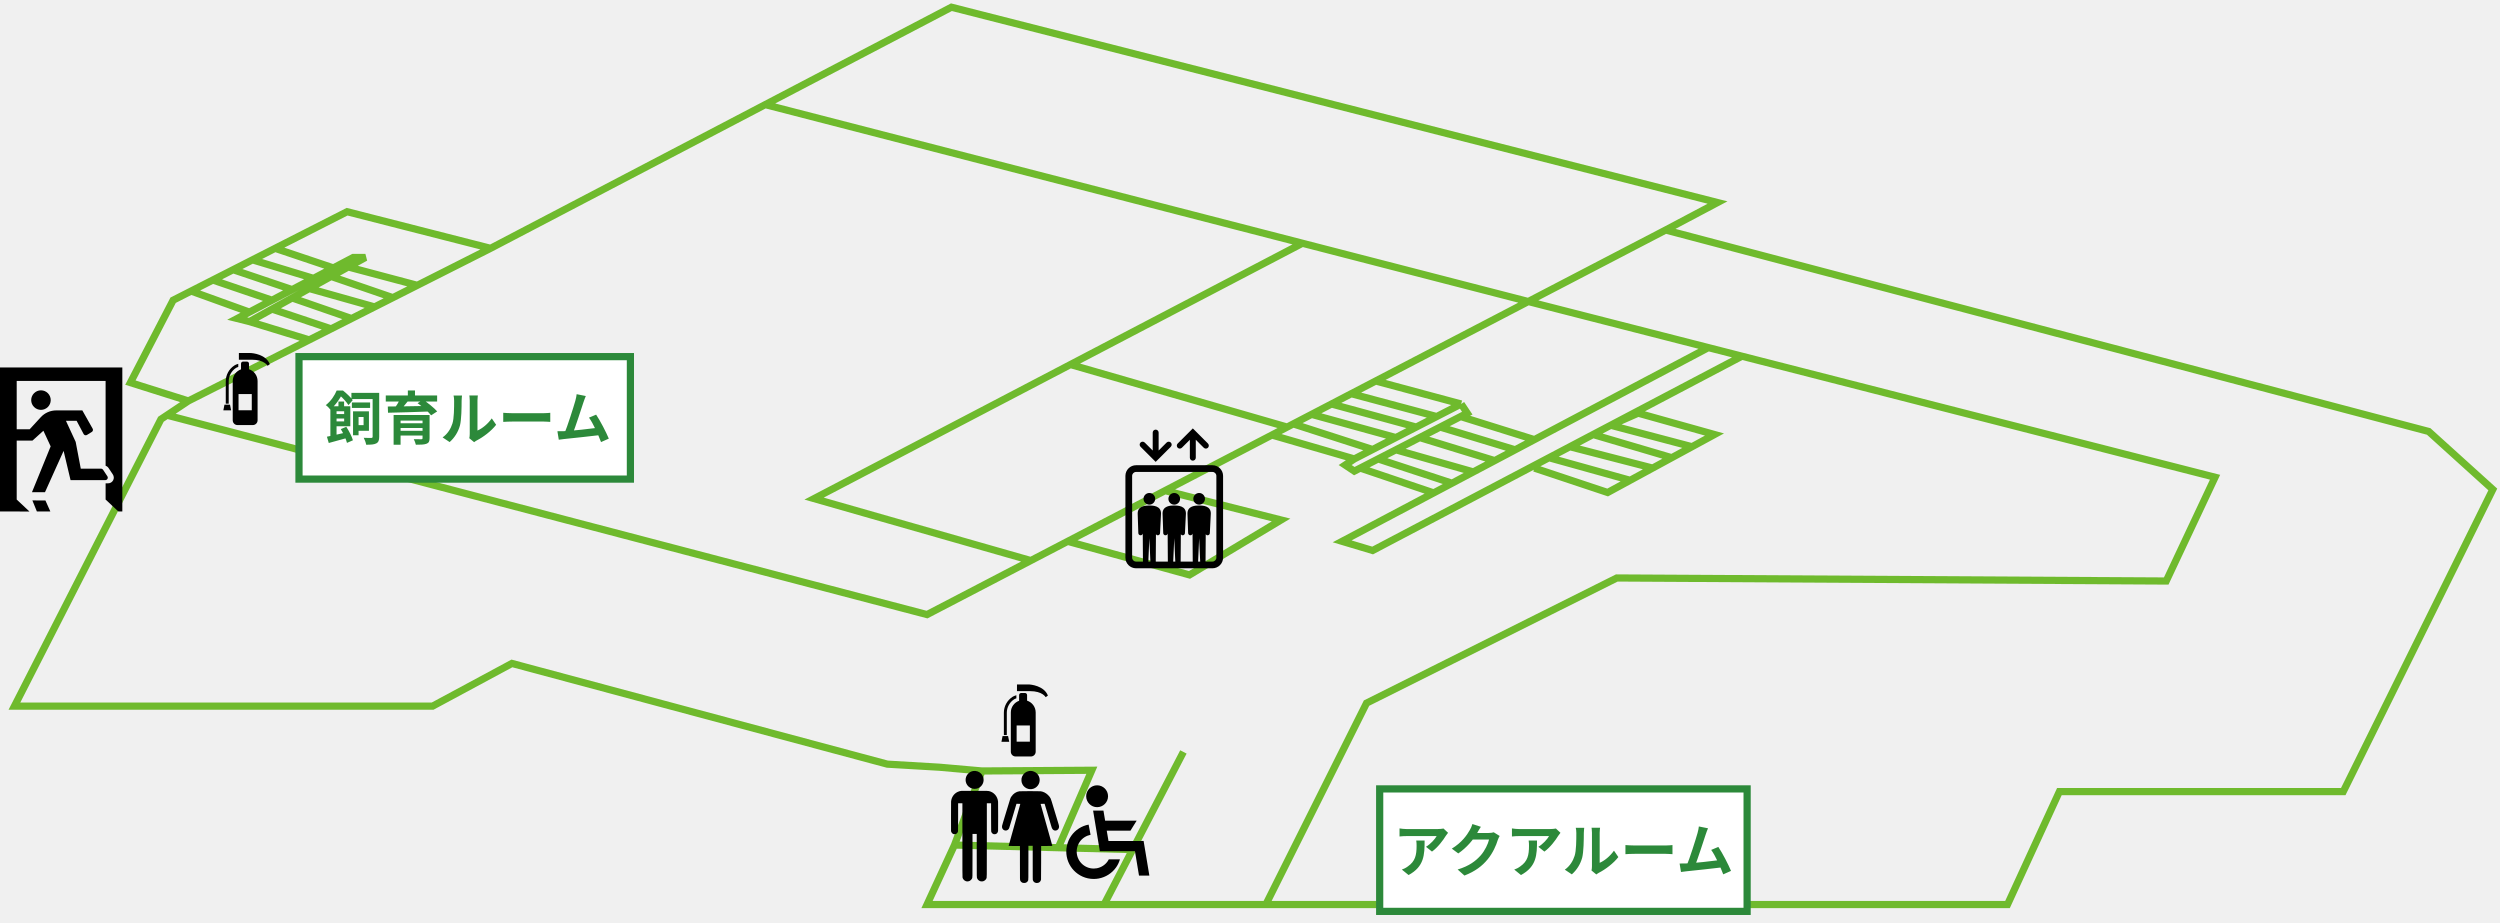
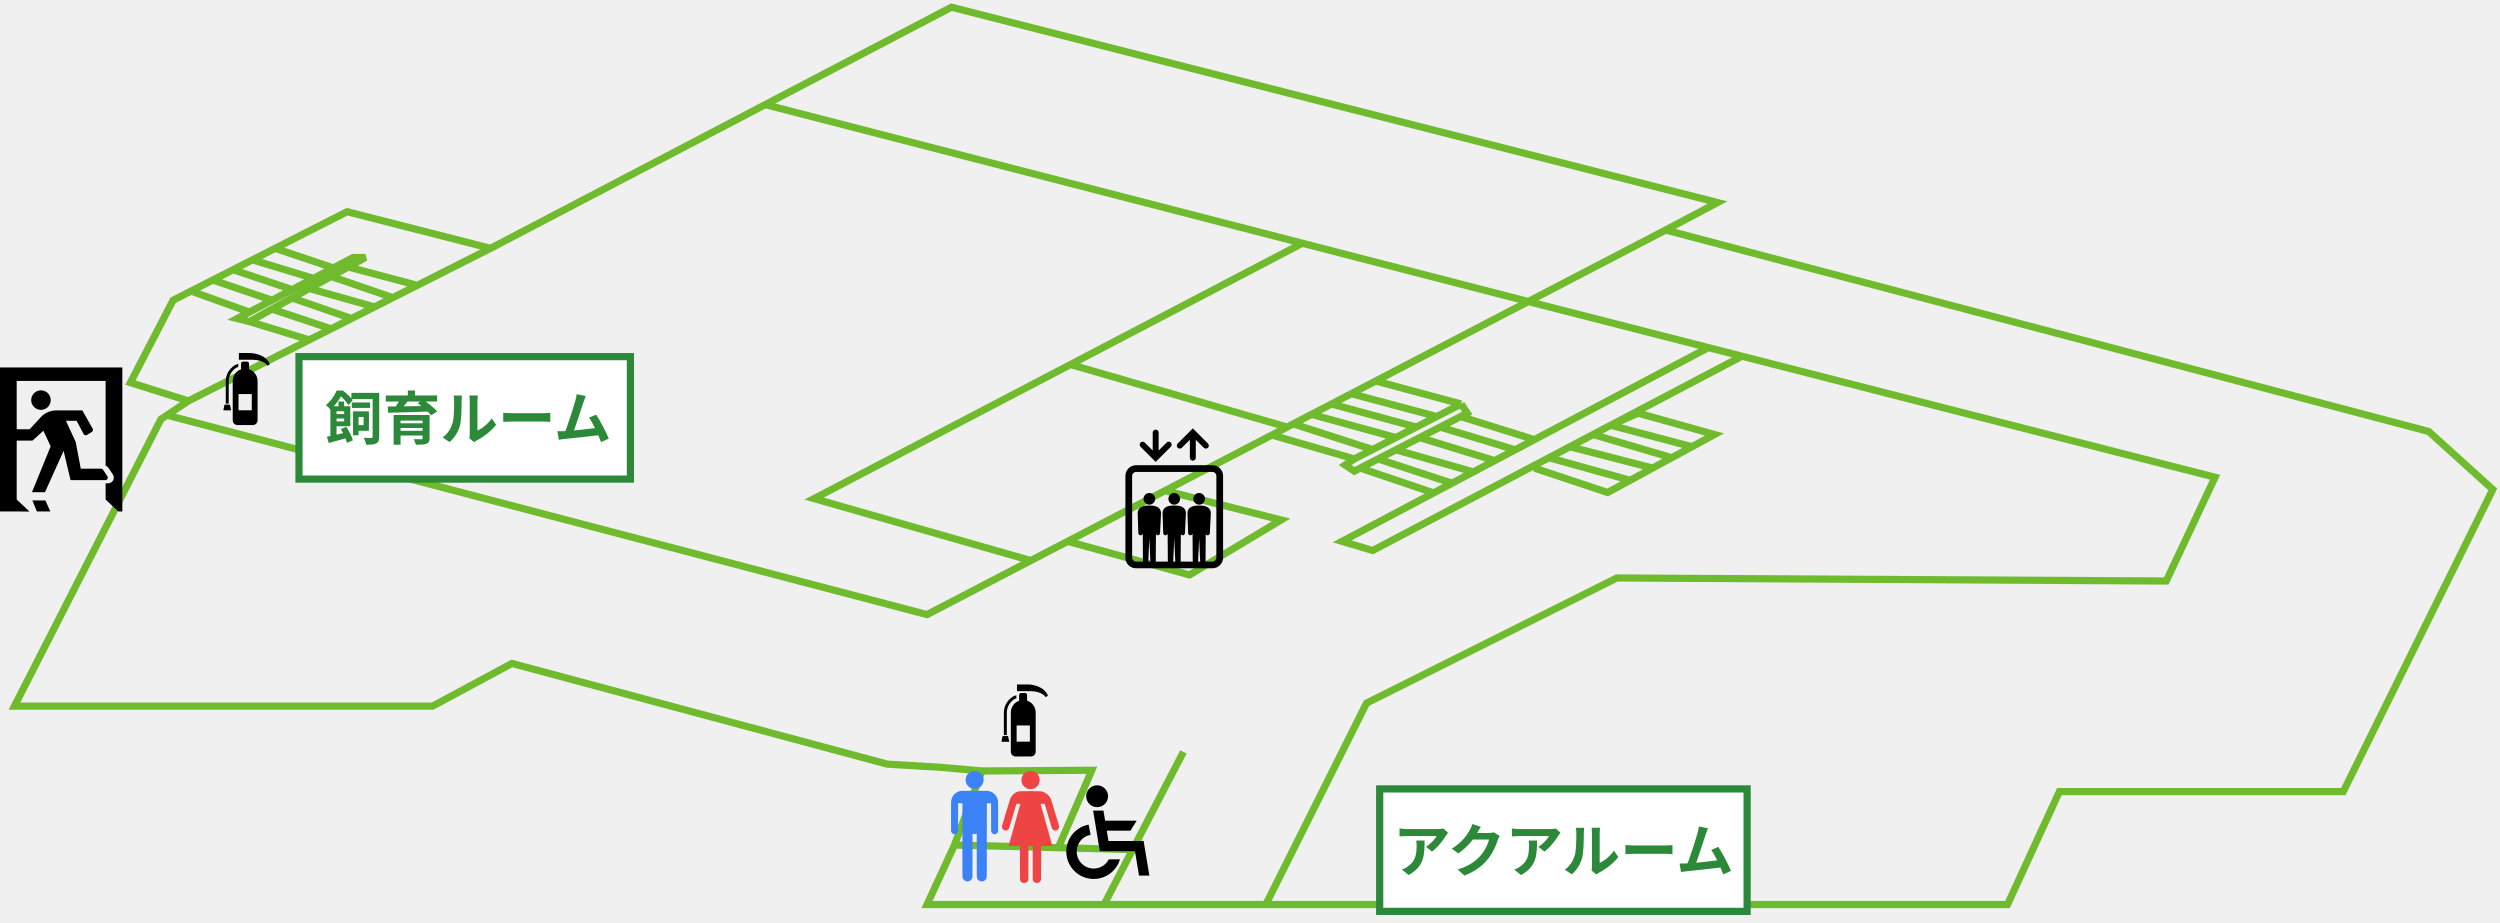
<svg xmlns="http://www.w3.org/2000/svg" width="347" height="128" viewBox="0 0 347 128" fill="none">
  <path d="M26.148 55.65L18.099 53.108L24.03 41.67L26.528 40.399M26.148 55.65L42.924 47.177M26.148 55.65L23.182 57.627M68.089 34.468L48.177 29.384L38.185 34.468M68.089 34.468L57.921 39.603M68.089 34.468L106.217 14.52M231.192 31.926L238.394 28.113L132.059 1L106.217 14.52M231.192 31.926L337.103 59.887L346 67.936L325.241 109.877H285.842L278.64 125.552H175.695M231.192 31.926L212.128 41.852M136.296 107.01L132.483 117.291M136.296 107.01L151.547 106.911L146.887 117.661M136.296 107.01L130.365 106.488L123.163 106.064L71.054 92.084L60.039 98.015H2L22.335 58.192L23.182 57.627M42.924 47.177L34.621 44.636M42.924 47.177L45.958 45.645M34.621 44.636L32.926 44.212L34.621 43.32M34.621 44.636L37.756 42.903M26.528 40.399L34.621 43.32M26.528 40.399L29.537 38.868M34.621 43.32L37.756 41.67M29.537 38.868L37.756 41.67M29.537 38.868L32.356 37.434M37.756 41.67L40.552 40.198M32.356 37.434L40.552 40.198M32.356 37.434L35.044 36.066M40.552 40.198L43.517 38.638M35.044 36.066L43.517 38.638M35.044 36.066L38.185 34.468M43.517 38.638L46.271 37.188M38.185 34.468L46.271 37.188M46.271 37.188L49.025 35.739H50.719L48.338 37.055M37.756 42.903L45.958 45.645M37.756 42.903L40.552 41.358M45.958 45.645L48.796 44.212M40.552 41.358L48.796 44.212M40.552 41.358L42.924 40.047M48.796 44.212L51.99 42.599M42.924 40.047L51.99 42.599M42.924 40.047L45.958 38.37M51.99 42.599L54.532 41.315M45.958 38.37L54.532 41.315M45.958 38.37L48.338 37.055M54.532 41.315L57.921 39.603M48.338 37.055L57.921 39.603M23.182 57.627L128.67 85.305L143.074 77.806M106.217 14.52L180.778 33.762M212.128 41.852L180.778 33.762M212.128 41.852L237.123 48.247M212.128 41.852L190.946 52.881M143.074 77.806L112.995 69.207L148.581 50.598M143.074 77.806L148.198 75.138M180.778 33.762L148.581 50.598M148.581 50.598L178.66 59.278M178.66 59.278L176.542 60.38M178.66 59.278L179.507 58.836M175.695 125.552L189.675 97.591L224.414 80.222L300.67 80.645L307.448 66.241L241.783 49.44M175.695 125.552H153.241M237.123 48.247L241.783 49.44M237.123 48.247L212.975 61.02M241.783 49.44L223.567 59.024M212.975 64.97L223.143 68.36L226.264 66.665M223.567 59.024L227.379 57.345L237.97 60.31L234.849 62.005M223.567 59.024L234.849 62.005M223.567 59.024L221.121 60.31M234.849 62.005L232.039 63.53M221.121 60.31L232.039 63.53M221.121 60.31L217.9 62.005M232.039 63.53L229.386 64.97M217.9 62.005L229.386 64.97M217.9 62.005L215.001 63.53M229.386 64.97L226.264 66.665M215.001 63.53L190.522 76.409L186.286 75.138L198.995 68.415M215.001 63.53L226.264 66.665M148.198 75.138L165.103 79.798L177.813 72.172L161.714 68.1M148.198 75.138L161.714 68.1M161.714 68.1L176.542 60.38M176.542 60.38L187.98 63.7M187.98 63.7L186.709 64.547L187.98 65.394L188.805 64.97M187.98 63.7L190.522 62.392M202.808 56.074L203.655 57.345L202.736 57.817M202.808 56.074L199.419 57.817M202.808 56.074L190.946 52.881M179.507 58.836L190.522 62.392M179.507 58.836L182.049 57.513M190.522 62.392L193.747 60.734M182.049 57.513L193.747 60.734M182.049 57.513L184.813 56.074M193.747 60.734L196.579 59.278M184.813 56.074L196.579 59.278M184.813 56.074L187.557 54.645M196.579 59.278L199.419 57.817M187.557 54.645L199.419 57.817M187.557 54.645L190.946 52.881M188.805 64.97L198.995 68.415M188.805 64.97L191.28 63.7M198.995 68.415L201.537 67.071M201.537 67.071L191.28 63.7M201.537 67.071L204.502 65.502M191.28 63.7L193.747 62.433M204.502 65.502L193.747 62.433M204.502 65.502L207.468 63.934M193.747 62.433L197.055 60.734M207.468 63.934L197.055 60.734M207.468 63.934L210.305 62.433M197.055 60.734L199.892 59.278M210.305 62.433L199.892 59.278M210.305 62.433L212.975 61.02M199.892 59.278L202.736 57.817M212.975 61.02L202.736 57.817M153.241 125.552H128.67L132.483 117.291M153.241 125.552L157.207 117.926M164.256 104.369L157.207 117.926M157.207 117.926L146.887 117.661M132.483 117.291L146.887 117.661" stroke="#6FBA2D" />
  <path d="M159.53 68.427C159.083 68.427 158.721 68.789 158.721 69.236C158.721 69.683 159.083 70.046 159.53 70.046C159.977 70.046 160.34 69.683 160.34 69.236C160.34 68.789 159.977 68.427 159.53 68.427Z" fill="black" />
  <path d="M162.985 68.427C162.538 68.427 162.176 68.789 162.176 69.236C162.176 69.683 162.538 70.046 162.985 70.046C163.432 70.046 163.795 69.683 163.795 69.236C163.795 68.789 163.432 68.427 162.985 68.427Z" fill="black" />
  <path d="M166.441 68.427C165.994 68.427 165.632 68.789 165.632 69.236C165.632 69.683 165.994 70.046 166.441 70.046C166.889 70.046 167.251 69.683 167.251 69.236C167.251 68.789 166.889 68.427 166.441 68.427Z" fill="black" />
  <path d="M168.286 64.573H157.685C156.87 64.573 156.207 65.236 156.207 66.051V77.401C156.207 78.216 156.87 78.879 157.685 78.879H168.286C169.101 78.879 169.764 78.216 169.764 77.401V66.051C169.764 65.236 169.101 64.573 168.286 64.573ZM159.386 77.946L159.53 74.702L159.674 77.946H159.386ZM162.841 77.946L162.986 74.702L163.13 77.946H162.841ZM166.297 77.946L166.441 74.702L166.585 77.946H166.297ZM168.831 77.401C168.831 77.702 168.587 77.946 168.286 77.946H167.33L167.356 74.158C167.416 74.245 167.514 74.304 167.627 74.299C167.801 74.291 167.935 74.143 167.927 73.969L168.061 71.275C168.061 70.215 166.987 70.163 166.441 70.163C165.895 70.163 164.821 70.215 164.821 71.275L164.912 73.969C164.904 74.143 165.037 74.291 165.211 74.299C165.363 74.306 165.489 74.202 165.526 74.06L165.552 77.946H163.874L163.901 74.158C163.96 74.245 164.058 74.304 164.172 74.299C164.345 74.291 164.479 74.143 164.471 73.969L164.605 71.275C164.605 70.215 163.531 70.163 162.986 70.163C162.439 70.163 161.365 70.215 161.365 71.275L161.456 73.969C161.448 74.143 161.582 74.291 161.756 74.299C161.908 74.306 162.034 74.202 162.07 74.059L162.096 77.946H160.419L160.445 74.158C160.504 74.245 160.602 74.304 160.716 74.299C160.89 74.29 161.024 74.143 161.016 73.969L161.15 71.275C161.15 70.215 160.076 70.163 159.53 70.163C158.984 70.163 157.91 70.215 157.91 71.275L158 73.969C157.992 74.143 158.126 74.29 158.3 74.299C158.452 74.306 158.579 74.202 158.614 74.059L158.641 77.946H157.685C157.384 77.946 157.14 77.702 157.14 77.401V66.051C157.14 65.75 157.384 65.506 157.685 65.506H168.286C168.587 65.506 168.831 65.75 168.831 66.051V77.401H168.831Z" fill="black" />
  <path d="M164.044 62.146L165.152 61.038V63.529C165.152 63.755 165.336 63.94 165.563 63.94C165.79 63.94 165.975 63.755 165.975 63.529V61.038L167.083 62.146C167.163 62.226 167.268 62.266 167.373 62.266C167.479 62.266 167.584 62.226 167.664 62.146C167.825 61.985 167.825 61.724 167.664 61.564L165.854 59.754L165.563 59.463L165.272 59.754L163.462 61.564C163.302 61.724 163.302 61.985 163.462 62.146C163.623 62.306 163.884 62.306 164.044 62.146Z" fill="black" />
  <path d="M160.116 63.818C160.116 63.819 160.116 63.819 160.116 63.819L160.407 64.109L160.698 63.819C160.698 63.819 160.698 63.819 160.698 63.818L162.508 62.008C162.669 61.847 162.669 61.587 162.508 61.426C162.348 61.266 162.087 61.266 161.926 61.426L160.819 62.534V60.044C160.819 59.816 160.634 59.632 160.407 59.632C160.18 59.632 159.996 59.816 159.996 60.044V62.534L158.888 61.426C158.727 61.266 158.467 61.266 158.306 61.426C158.145 61.587 158.145 61.847 158.306 62.008L160.116 63.818Z" fill="black" />
-   <path d="M135.07 107.017C134.788 107.069 134.56 107.191 134.366 107.396C133.894 107.895 133.917 108.687 134.418 109.158C134.733 109.457 135.178 109.567 135.607 109.455C135.738 109.422 135.944 109.315 136.059 109.223C136.45 108.91 136.615 108.387 136.476 107.905C136.362 107.511 136.066 107.2 135.684 107.07C135.487 107.003 135.257 106.983 135.07 107.017Z" fill="black" />
-   <path d="M133.473 109.769C133.268 109.784 133.088 109.834 132.895 109.93C132.392 110.182 132.062 110.673 132.01 111.247C132.001 111.348 131.998 112.006 132.001 113.377L132.004 115.361L132.031 115.439C132.08 115.582 132.177 115.694 132.305 115.753C132.355 115.777 132.384 115.78 132.496 115.78C132.617 115.78 132.634 115.778 132.7 115.745C132.835 115.678 132.935 115.548 132.972 115.388C132.984 115.339 132.987 114.904 132.987 113.41V111.494H133.285H133.581V116.598C133.581 121.042 133.583 121.713 133.599 121.786C133.666 122.108 133.955 122.343 134.283 122.344C134.378 122.344 134.523 122.307 134.615 122.257C134.723 122.2 134.849 122.07 134.904 121.96C134.988 121.787 134.984 122.021 134.984 118.726V115.75H135.277H135.571V118.732C135.572 122.016 135.566 121.79 135.649 121.955C135.728 122.116 135.865 122.236 136.048 122.305C136.118 122.332 136.146 122.337 136.272 122.337C136.398 122.337 136.427 122.332 136.496 122.305C136.68 122.236 136.817 122.116 136.894 121.958C136.98 121.785 136.974 122.243 136.974 116.598V111.494H137.267H137.561V113.398C137.561 114.714 137.565 115.325 137.574 115.374C137.605 115.543 137.701 115.676 137.846 115.747C137.931 115.79 137.943 115.792 138.045 115.791C138.127 115.791 138.17 115.784 138.218 115.766C138.388 115.697 138.502 115.543 138.532 115.335C138.548 115.222 138.548 111.464 138.532 111.279C138.467 110.547 137.961 109.958 137.267 109.802C137.191 109.785 137.101 109.777 136.956 109.773C136.59 109.765 133.591 109.761 133.473 109.769Z" fill="black" />
-   <path d="M142.832 107.018C142.395 107.097 142.042 107.377 141.872 107.778C141.796 107.953 141.768 108.111 141.776 108.313C141.779 108.426 141.789 108.508 141.806 108.576C141.904 108.948 142.14 109.242 142.475 109.408C143.107 109.719 143.864 109.463 144.174 108.83C144.25 108.673 144.284 108.555 144.3 108.39C144.343 107.927 144.126 107.471 143.742 107.216C143.468 107.036 143.135 106.963 142.832 107.018Z" fill="black" />
-   <path d="M141.497 109.827C141.036 109.899 140.65 110.155 140.374 110.572C140.244 110.768 140.278 110.669 139.778 112.314C139.581 112.962 139.367 113.666 139.214 114.172C139.149 114.383 139.091 114.589 139.084 114.634C139.034 114.916 139.182 115.179 139.434 115.257C139.63 115.318 139.828 115.263 139.964 115.112C140.066 114.998 140.052 115.039 140.423 113.791C140.504 113.517 140.622 113.123 140.684 112.916C140.745 112.708 140.861 112.321 140.94 112.055L141.084 111.572H141.349C141.57 111.572 141.615 111.575 141.615 111.589C141.615 111.599 141.576 111.745 141.528 111.915C141.443 112.22 141.189 113.136 140.526 115.518C140.021 117.334 140.009 117.377 140.002 117.4C139.996 117.42 140.038 117.422 140.78 117.422H141.566V119.735C141.566 122.254 141.562 122.123 141.634 122.264C141.697 122.389 141.824 122.493 141.97 122.538C142.066 122.569 142.268 122.566 142.361 122.53C142.54 122.466 142.657 122.346 142.718 122.164C142.738 122.101 142.739 121.989 142.743 119.747L142.745 117.397H143.043H143.341V119.75C143.341 122.101 143.341 122.105 143.367 122.18C143.444 122.409 143.626 122.544 143.883 122.562C144.19 122.583 144.449 122.384 144.495 122.091C144.504 122.039 144.509 121.241 144.509 119.716V117.422H145.287C145.794 117.422 146.065 117.418 146.065 117.409C146.065 117.403 145.978 117.083 145.87 116.702C145.763 116.319 145.626 115.832 145.567 115.622C145.507 115.411 145.371 114.924 145.263 114.539C144.928 113.348 144.851 113.072 144.764 112.764C144.718 112.6 144.626 112.27 144.559 112.031C144.491 111.791 144.436 111.59 144.436 111.584C144.436 111.577 144.545 111.572 144.716 111.572H144.994L145.02 111.66C145.034 111.708 145.056 111.781 145.068 111.821C145.08 111.862 145.135 112.045 145.19 112.229C145.245 112.412 145.336 112.719 145.393 112.91C145.449 113.101 145.534 113.384 145.58 113.539C145.758 114.134 145.838 114.407 145.902 114.625C145.939 114.749 145.982 114.88 145.995 114.916C146.096 115.178 146.326 115.325 146.565 115.281C146.841 115.231 147.02 114.984 146.998 114.685C146.991 114.594 146.981 114.559 146.709 113.664C146.466 112.865 146.075 111.579 145.972 111.238C145.92 111.063 145.857 110.886 145.827 110.822C145.755 110.671 145.622 110.497 145.457 110.34C145.158 110.053 144.815 109.881 144.442 109.827C144.273 109.803 141.651 109.803 141.497 109.827Z" fill="black" />
+   <path d="M135.07 107.017C134.788 107.069 134.56 107.191 134.366 107.396C133.894 107.895 133.917 108.687 134.418 109.158C134.733 109.457 135.178 109.567 135.607 109.455C135.738 109.422 135.944 109.315 136.059 109.223C136.45 108.91 136.615 108.387 136.476 107.905C136.362 107.511 136.066 107.2 135.684 107.07C135.487 107.003 135.257 106.983 135.07 107.017Z" fill="#3B82F6" />
+   <path d="M133.473 109.769C133.268 109.784 133.088 109.834 132.895 109.93C132.392 110.182 132.062 110.673 132.01 111.247C132.001 111.348 131.998 112.006 132.001 113.377L132.004 115.361L132.031 115.439C132.08 115.582 132.177 115.694 132.305 115.753C132.355 115.777 132.384 115.78 132.496 115.78C132.617 115.78 132.634 115.778 132.7 115.745C132.835 115.678 132.935 115.548 132.972 115.388C132.984 115.339 132.987 114.904 132.987 113.41V111.494H133.285H133.581V116.598C133.581 121.042 133.583 121.713 133.599 121.786C133.666 122.108 133.955 122.343 134.283 122.344C134.378 122.344 134.523 122.307 134.615 122.257C134.723 122.2 134.849 122.07 134.904 121.96C134.988 121.787 134.984 122.021 134.984 118.726V115.75H135.277H135.571V118.732C135.572 122.016 135.566 121.79 135.649 121.955C135.728 122.116 135.865 122.236 136.048 122.305C136.118 122.332 136.146 122.337 136.272 122.337C136.398 122.337 136.427 122.332 136.496 122.305C136.68 122.236 136.817 122.116 136.894 121.958C136.98 121.785 136.974 122.243 136.974 116.598V111.494H137.267H137.561V113.398C137.561 114.714 137.565 115.325 137.574 115.374C137.605 115.543 137.701 115.676 137.846 115.747C137.931 115.79 137.943 115.792 138.045 115.791C138.127 115.791 138.17 115.784 138.218 115.766C138.388 115.697 138.502 115.543 138.532 115.335C138.548 115.222 138.548 111.464 138.532 111.279C138.467 110.547 137.961 109.958 137.267 109.802C137.191 109.785 137.101 109.777 136.956 109.773C136.59 109.765 133.591 109.761 133.473 109.769Z" fill="#3B82F6" />
+   <path d="M142.832 107.018C142.395 107.097 142.042 107.377 141.872 107.778C141.796 107.953 141.768 108.111 141.776 108.313C141.779 108.426 141.789 108.508 141.806 108.576C141.904 108.948 142.14 109.242 142.475 109.408C143.107 109.719 143.864 109.463 144.174 108.83C144.25 108.673 144.284 108.555 144.3 108.39C144.343 107.927 144.126 107.471 143.742 107.216C143.468 107.036 143.135 106.963 142.832 107.018Z" fill="#EF4444" />
+   <path d="M141.497 109.827C141.036 109.899 140.65 110.155 140.374 110.572C140.244 110.768 140.278 110.669 139.778 112.314C139.581 112.962 139.367 113.666 139.214 114.172C139.149 114.383 139.091 114.589 139.084 114.634C139.034 114.916 139.182 115.179 139.434 115.257C139.63 115.318 139.828 115.263 139.964 115.112C140.066 114.998 140.052 115.039 140.423 113.791C140.504 113.517 140.622 113.123 140.684 112.916C140.745 112.708 140.861 112.321 140.94 112.055L141.084 111.572H141.349C141.57 111.572 141.615 111.575 141.615 111.589C141.615 111.599 141.576 111.745 141.528 111.915C141.443 112.22 141.189 113.136 140.526 115.518C140.021 117.334 140.009 117.377 140.002 117.4C139.996 117.42 140.038 117.422 140.78 117.422H141.566V119.735C141.566 122.254 141.562 122.123 141.634 122.264C141.697 122.389 141.824 122.493 141.97 122.538C142.066 122.569 142.268 122.566 142.361 122.53C142.54 122.466 142.657 122.346 142.718 122.164C142.738 122.101 142.739 121.989 142.743 119.747L142.745 117.397H143.043H143.341V119.75C143.341 122.101 143.341 122.105 143.367 122.18C143.444 122.409 143.626 122.544 143.883 122.562C144.19 122.583 144.449 122.384 144.495 122.091C144.504 122.039 144.509 121.241 144.509 119.716V117.422H145.287C145.794 117.422 146.065 117.418 146.065 117.409C146.065 117.403 145.978 117.083 145.87 116.702C145.763 116.319 145.626 115.832 145.567 115.622C145.507 115.411 145.371 114.924 145.263 114.539C144.928 113.348 144.851 113.072 144.764 112.764C144.718 112.6 144.626 112.27 144.559 112.031C144.491 111.791 144.436 111.59 144.436 111.584C144.436 111.577 144.545 111.572 144.716 111.572H144.994L145.02 111.66C145.034 111.708 145.056 111.781 145.068 111.821C145.08 111.862 145.135 112.045 145.19 112.229C145.245 112.412 145.336 112.719 145.393 112.91C145.449 113.101 145.534 113.384 145.58 113.539C145.758 114.134 145.838 114.407 145.902 114.625C145.939 114.749 145.982 114.88 145.995 114.916C146.096 115.178 146.326 115.325 146.565 115.281C146.841 115.231 147.02 114.984 146.998 114.685C146.991 114.594 146.981 114.559 146.709 113.664C146.466 112.865 146.075 111.579 145.972 111.238C145.92 111.063 145.857 110.886 145.827 110.822C145.755 110.671 145.622 110.497 145.457 110.34C145.158 110.053 144.815 109.881 144.442 109.827C144.273 109.803 141.651 109.803 141.497 109.827Z" fill="#EF4444" />
  <path d="M152.279 112.036C153.116 112.036 153.797 111.355 153.797 110.518C153.797 109.681 153.116 109 152.279 109C151.443 109 150.762 109.681 150.762 110.518C150.762 111.355 151.443 112.036 152.279 112.036Z" fill="black" />
  <path d="M155.448 119.275C155.449 119.274 155.449 119.272 155.45 119.271L153.905 119.273C153.859 119.366 153.804 119.457 153.738 119.551C153.563 119.8 153.343 120.011 153.084 120.179C152.827 120.344 152.544 120.457 152.244 120.515C152.101 120.542 151.955 120.556 151.81 120.556C151.643 120.556 151.474 120.537 151.307 120.502C150.993 120.433 150.704 120.307 150.448 120.126C150.197 119.949 149.987 119.729 149.821 119.473C149.656 119.216 149.543 118.933 149.486 118.632C149.427 118.324 149.432 118.008 149.499 117.696C149.567 117.382 149.693 117.093 149.874 116.836C150.051 116.586 150.271 116.375 150.528 116.21C150.787 116.043 151.07 115.93 151.371 115.869L151.099 114.455C150.616 114.546 150.16 114.727 149.745 114.995C149.329 115.264 148.975 115.603 148.693 116.005C148.4 116.422 148.196 116.887 148.086 117.39C147.978 117.892 147.972 118.401 148.066 118.901C148.157 119.385 148.339 119.84 148.607 120.255C148.876 120.672 149.216 121.026 149.617 121.307C150.033 121.6 150.499 121.805 151.001 121.914C151.269 121.971 151.54 122 151.809 122C152.045 122 152.282 121.978 152.512 121.934C152.999 121.841 153.455 121.659 153.867 121.393C154.282 121.125 154.636 120.786 154.919 120.383C155.133 120.079 155.296 119.748 155.409 119.395C155.422 119.355 155.438 119.316 155.45 119.275H155.448V119.275Z" fill="black" />
  <path d="M158.733 116.726L153.859 116.729L153.65 115.498L153.617 115.299L156.907 115.297L157.467 114.393L157.769 113.911H157.766L157.769 113.907L153.392 113.91L153.158 112.507L151.922 112.511H151.727L151.727 112.512H151.723L152.656 118.146L157.531 118.142L158.094 121.534H159.532L158.733 116.726Z" fill="black" />
  <path d="M34.75 49C34.44 49 33.157 49 33.157 49V49.929C33.157 49.929 34.042 49.929 34.971 49.929C36.697 49.929 37.14 50.77 37.14 50.77C37.14 50.77 37.14 50.77 37.449 50.549C36.918 49.177 35.06 49 34.75 49Z" fill="black" />
  <path d="M31.157 56.167L31 56.958H32.08L31.923 56.167H31.157Z" fill="black" />
  <path d="M34.559 51.251V50.475C34.559 50.317 34.431 50.189 34.272 50.189H33.739C33.58 50.189 33.453 50.317 33.453 50.475V51.267C32.782 51.503 32.302 52.142 32.302 52.894V58.336C32.302 58.703 32.599 59 32.966 59H35.09C35.456 59 35.753 58.703 35.753 58.336V52.894C35.753 52.126 35.252 51.475 34.559 51.251ZM34.946 56.942H33.109V54.698H34.946V56.942Z" fill="black" />
  <path d="M31.745 52.925C31.745 52.169 32.132 51.476 32.746 51.074L32.748 51.073L32.748 51.073C32.751 51.07 32.875 50.992 33.071 50.926V50.5C32.747 50.587 32.542 50.72 32.523 50.733C32.522 50.733 32.522 50.733 32.522 50.733C32.522 50.733 32.52 50.734 32.52 50.735L32.52 50.735C31.794 51.212 31.337 52.03 31.337 52.925V56.027H31.745V52.925ZM32.751 51.071L32.749 51.073L32.749 51.072L32.751 51.071Z" fill="black" />
  <path d="M142.75 95C142.44 95 141.157 95 141.157 95V95.929C141.157 95.929 142.042 95.929 142.971 95.929C144.697 95.929 145.14 96.77 145.14 96.77C145.14 96.77 145.14 96.77 145.449 96.549C144.918 95.177 143.06 95 142.75 95Z" fill="black" />
  <path d="M139.157 102.167L139 102.958H140.08L139.923 102.167H139.157Z" fill="black" />
  <path d="M142.559 97.251V96.475C142.559 96.317 142.431 96.189 142.272 96.189H141.739C141.58 96.189 141.453 96.317 141.453 96.475V97.267C140.782 97.503 140.302 98.142 140.302 98.894V104.336C140.302 104.703 140.599 105 140.966 105H143.09C143.456 105 143.753 104.703 143.753 104.336V98.894C143.753 98.126 143.252 97.475 142.559 97.251ZM142.946 102.942H141.109V100.698H142.946V102.942Z" fill="black" />
  <path d="M139.745 98.925C139.745 98.169 140.132 97.476 140.746 97.074L140.748 97.073L140.748 97.073C140.751 97.07 140.875 96.992 141.071 96.926V96.5C140.747 96.587 140.542 96.72 140.522 96.733C140.522 96.733 140.522 96.733 140.522 96.733C140.522 96.733 140.52 96.734 140.52 96.735L140.52 96.735C139.794 97.212 139.337 98.03 139.337 98.925V102.027H139.745V98.925ZM140.751 97.071L140.749 97.073L140.749 97.073L140.751 97.071Z" fill="black" />
  <rect x="41.5" y="49.5" width="46" height="17" fill="white" stroke="#2C893A" />
  <path d="M48.777 54.528H52.161V55.392H48.777V54.528ZM48.841 55.864H51.369V56.624H48.841V55.864ZM49.001 57.096H49.769V60.416H49.001V57.096ZM49.529 57.096H51.209V59.792H49.529V59.008H50.465V57.88H49.529V57.096ZM51.721 54.528H52.633V60.616C52.633 61.104 52.537 61.384 52.225 61.544C51.921 61.704 51.489 61.728 50.825 61.728C50.785 61.464 50.625 61.016 50.489 60.768C50.937 60.792 51.393 60.784 51.537 60.784C51.665 60.784 51.721 60.736 51.721 60.6V54.528ZM46.977 55.728H47.761V56.728H46.977V55.728ZM45.857 56.392H46.713V60.848H45.857V56.392ZM46.345 57.472H48.097V58.088H46.345V57.472ZM45.377 60.616C46.065 60.48 47.097 60.248 48.089 60.008L48.185 60.784C47.305 61.04 46.369 61.296 45.633 61.488L45.377 60.616ZM47.305 59.56L48.065 59.24C48.449 59.824 48.841 60.592 48.985 61.112L48.161 61.472C48.041 60.96 47.673 60.16 47.305 59.56ZM46.401 56.392H48.625V59.168H46.401V58.488H47.769V57.08H46.401V56.392ZM46.729 54.208H47.249V54.384H47.529V54.648C47.201 55.272 46.689 56.128 45.849 56.848C45.713 56.656 45.417 56.36 45.217 56.232C45.969 55.648 46.457 54.864 46.729 54.208ZM46.969 54.208H47.609C48.081 54.584 48.673 55.136 48.961 55.536L48.369 56.232C48.121 55.84 47.577 55.208 47.129 54.856H46.969V54.208ZM54.633 57.6H58.945V58.376H55.601V61.728H54.633V57.6ZM58.649 57.6H59.625V60.824C59.625 61.272 59.513 61.48 59.177 61.6C58.849 61.72 58.377 61.728 57.721 61.728C57.673 61.496 57.545 61.176 57.433 60.96C57.817 60.976 58.337 60.976 58.465 60.968C58.601 60.968 58.649 60.928 58.649 60.816V57.6ZM55.225 58.752H59.001V59.408H55.225V58.752ZM53.545 54.888H60.673V55.728H53.545V54.888ZM55.545 55.392L56.625 55.672C56.241 56.168 55.801 56.672 55.473 57.008L54.705 56.736C55.001 56.36 55.345 55.8 55.545 55.392ZM57.961 55.96L58.745 55.488C59.401 55.936 60.257 56.616 60.681 57.104L59.841 57.648C59.465 57.168 58.641 56.448 57.961 55.96ZM53.825 56.424C55.305 56.416 57.633 56.376 59.777 56.336L59.729 57.112C57.625 57.192 55.345 57.256 53.857 57.288L53.825 56.424ZM55.225 59.792H58.993V60.448H55.225V59.792ZM56.609 54.2H57.601V55.312H56.609V54.2ZM65.137 60.824C65.177 60.672 65.201 60.456 65.201 60.24C65.201 59.816 65.201 56.224 65.201 55.576C65.201 55.216 65.145 54.904 65.145 54.888H66.329C66.329 54.904 66.273 55.224 66.273 55.584C66.273 56.224 66.273 59.272 66.273 59.76C66.929 59.48 67.713 58.848 68.257 58.072L68.865 58.96C68.201 59.824 67.057 60.688 66.153 61.144C65.985 61.232 65.889 61.32 65.809 61.376L65.137 60.824ZM61.433 60.712C62.145 60.216 62.577 59.48 62.793 58.792C63.025 58.112 63.033 56.592 63.033 55.632C63.033 55.304 63.001 55.096 62.953 54.896H64.129C64.129 54.928 64.073 55.288 64.073 55.616C64.073 56.568 64.049 58.256 63.841 59.064C63.593 59.96 63.097 60.752 62.409 61.36L61.433 60.712ZM69.849 57.296C70.145 57.32 70.721 57.352 71.137 57.352C72.081 57.352 74.721 57.352 75.433 57.352C75.809 57.352 76.161 57.312 76.377 57.296V58.56C76.185 58.552 75.777 58.512 75.441 58.512C74.713 58.512 72.081 58.512 71.137 58.512C70.689 58.512 70.153 58.536 69.849 58.56V57.296ZM81.311 54.968C81.207 55.208 81.095 55.504 80.975 55.864C80.679 56.76 79.847 59.336 79.503 60.168L78.327 60.208C78.759 59.184 79.591 56.56 79.855 55.632C79.967 55.232 80.007 54.976 80.039 54.712L81.311 54.968ZM82.743 57.552C83.319 58.416 84.135 59.992 84.503 60.88L83.423 61.36C83.063 60.392 82.319 58.736 81.751 57.968L82.743 57.552ZM78.247 59.848C79.359 59.808 81.975 59.512 83.095 59.36L83.327 60.384C82.143 60.536 79.391 60.824 78.311 60.936C78.111 60.96 77.807 61 77.559 61.032L77.367 59.856C77.639 59.864 77.991 59.856 78.247 59.848Z" fill="#2C893A" />
  <rect x="191.5" y="109.5" width="51" height="17" fill="white" stroke="#2C893A" />
  <path d="M200.991 115.592C200.911 115.696 200.759 115.888 200.687 116C200.311 116.624 199.551 117.64 198.759 118.2L197.927 117.536C198.575 117.144 199.199 116.44 199.407 116.048C198.919 116.048 195.735 116.048 195.231 116.048C194.903 116.048 194.631 116.064 194.255 116.104V114.984C194.567 115.032 194.903 115.072 195.231 115.072C195.735 115.072 199.127 115.072 199.543 115.072C199.767 115.072 200.207 115.04 200.359 115L200.991 115.592ZM197.735 116.664C197.735 118.648 197.687 120.28 195.511 121.456L194.575 120.696C194.839 120.608 195.127 120.472 195.423 120.248C196.431 119.544 196.623 118.704 196.623 117.392C196.623 117.136 196.615 116.928 196.575 116.664H197.735ZM208.153 116.032C208.065 116.184 207.953 116.4 207.889 116.6C207.673 117.32 207.217 118.384 206.489 119.272C205.729 120.2 204.769 120.936 203.265 121.528L202.321 120.688C203.953 120.192 204.841 119.496 205.545 118.704C206.089 118.08 206.553 117.12 206.681 116.528H203.985L204.353 115.616C204.705 115.616 206.385 115.616 206.633 115.616C206.881 115.616 207.153 115.584 207.329 115.52L208.153 116.032ZM205.545 114.76C205.353 115.04 205.145 115.408 205.057 115.576C204.513 116.544 203.561 117.672 202.409 118.456L201.513 117.792C202.913 116.936 203.617 115.904 204.009 115.216C204.129 115.024 204.297 114.656 204.369 114.376L205.545 114.76ZM216.593 115.592C216.513 115.696 216.361 115.888 216.289 116C215.913 116.624 215.153 117.64 214.361 118.2L213.529 117.536C214.177 117.144 214.801 116.44 215.009 116.048C214.521 116.048 211.337 116.048 210.833 116.048C210.505 116.048 210.233 116.064 209.857 116.104V114.984C210.169 115.032 210.505 115.072 210.833 115.072C211.337 115.072 214.729 115.072 215.145 115.072C215.369 115.072 215.809 115.04 215.961 115L216.593 115.592ZM213.337 116.664C213.337 118.648 213.289 120.28 211.113 121.456L210.177 120.696C210.441 120.608 210.729 120.472 211.025 120.248C212.033 119.544 212.225 118.704 212.225 117.392C212.225 117.136 212.217 116.928 212.177 116.664H213.337ZM220.899 120.824C220.939 120.672 220.963 120.456 220.963 120.24C220.963 119.816 220.963 116.224 220.963 115.576C220.963 115.216 220.907 114.904 220.907 114.888H222.091C222.091 114.904 222.035 115.224 222.035 115.584C222.035 116.224 222.035 119.272 222.035 119.76C222.691 119.48 223.475 118.848 224.019 118.072L224.627 118.96C223.963 119.824 222.819 120.688 221.915 121.144C221.747 121.232 221.651 121.32 221.571 121.376L220.899 120.824ZM217.195 120.712C217.907 120.216 218.339 119.48 218.555 118.792C218.787 118.112 218.795 116.592 218.795 115.632C218.795 115.304 218.763 115.096 218.715 114.896H219.891C219.891 114.928 219.835 115.288 219.835 115.616C219.835 116.568 219.811 118.256 219.603 119.064C219.355 119.96 218.859 120.752 218.171 121.36L217.195 120.712ZM225.611 117.296C225.907 117.32 226.483 117.352 226.899 117.352C227.843 117.352 230.483 117.352 231.195 117.352C231.571 117.352 231.923 117.312 232.139 117.296V118.56C231.947 118.552 231.539 118.512 231.203 118.512C230.475 118.512 227.843 118.512 226.899 118.512C226.451 118.512 225.915 118.536 225.611 118.56V117.296ZM237.073 114.968C236.969 115.208 236.857 115.504 236.737 115.864C236.441 116.76 235.609 119.336 235.265 120.168L234.089 120.208C234.521 119.184 235.353 116.56 235.617 115.632C235.729 115.232 235.769 114.976 235.801 114.712L237.073 114.968ZM238.505 117.552C239.081 118.416 239.897 119.992 240.265 120.88L239.185 121.36C238.825 120.392 238.081 118.736 237.513 117.968L238.505 117.552ZM234.009 119.848C235.121 119.808 237.737 119.512 238.857 119.36L239.089 120.384C237.905 120.536 235.153 120.824 234.073 120.936C233.873 120.96 233.569 121 233.321 121.032L233.129 119.856C233.401 119.864 233.753 119.856 234.009 119.848Z" fill="#2C893A" />
  <path d="M4.33 55.534C4.33 56.282 4.94 56.889 5.685 56.889C6.434 56.889 7.041 56.282 7.041 55.534C7.041 54.788 6.434 54.178 5.685 54.178C4.94 54.178 4.33 54.788 4.33 55.534Z" fill="black" />
  <path d="M5 69.46L4.502 69.457L4.503 69.46H4.496L5.119 70.995H6.99L6.302 69.46H5Z" fill="black" />
  <path d="M0.059 51H0.007H0V70.927V70.988V70.995H2.357L4.082 71L4.076 70.995H4.086L2.318 69.338V61.158H4.503L5.682 60.095L6.025 59.788L7.031 61.955L5.15 66.573L4.439 68.311H4.442L4.439 68.318H6.245L7.687 65.11L8.829 62.583L9.792 66.641H14.611C14.889 66.641 15.055 66.336 14.902 66.106L14.306 65.204C14.292 65.187 14.279 65.174 14.265 65.157C14.201 65.089 14.113 65.048 14.018 65.048H11.212L10.504 61.331L9.546 59.261L9.152 58.404H10.633L11.605 60.24C11.666 60.355 11.785 60.416 11.9 60.416C11.961 60.416 12.022 60.399 12.076 60.366L12.75 59.949C12.899 59.854 12.95 59.657 12.862 59.505L11.429 56.964H7.81C6.99 56.964 6.211 57.306 5.659 57.909L4.117 59.586H2.318V52.877H14.627H14.658V64.648C14.824 64.703 14.97 64.811 15.068 64.96L15.665 65.858C15.824 66.102 15.841 66.41 15.702 66.668C15.563 66.925 15.299 67.085 15.007 67.085H14.658V69.338L16.43 70.995H16.979V51H0.059Z" fill="black" />
</svg>
